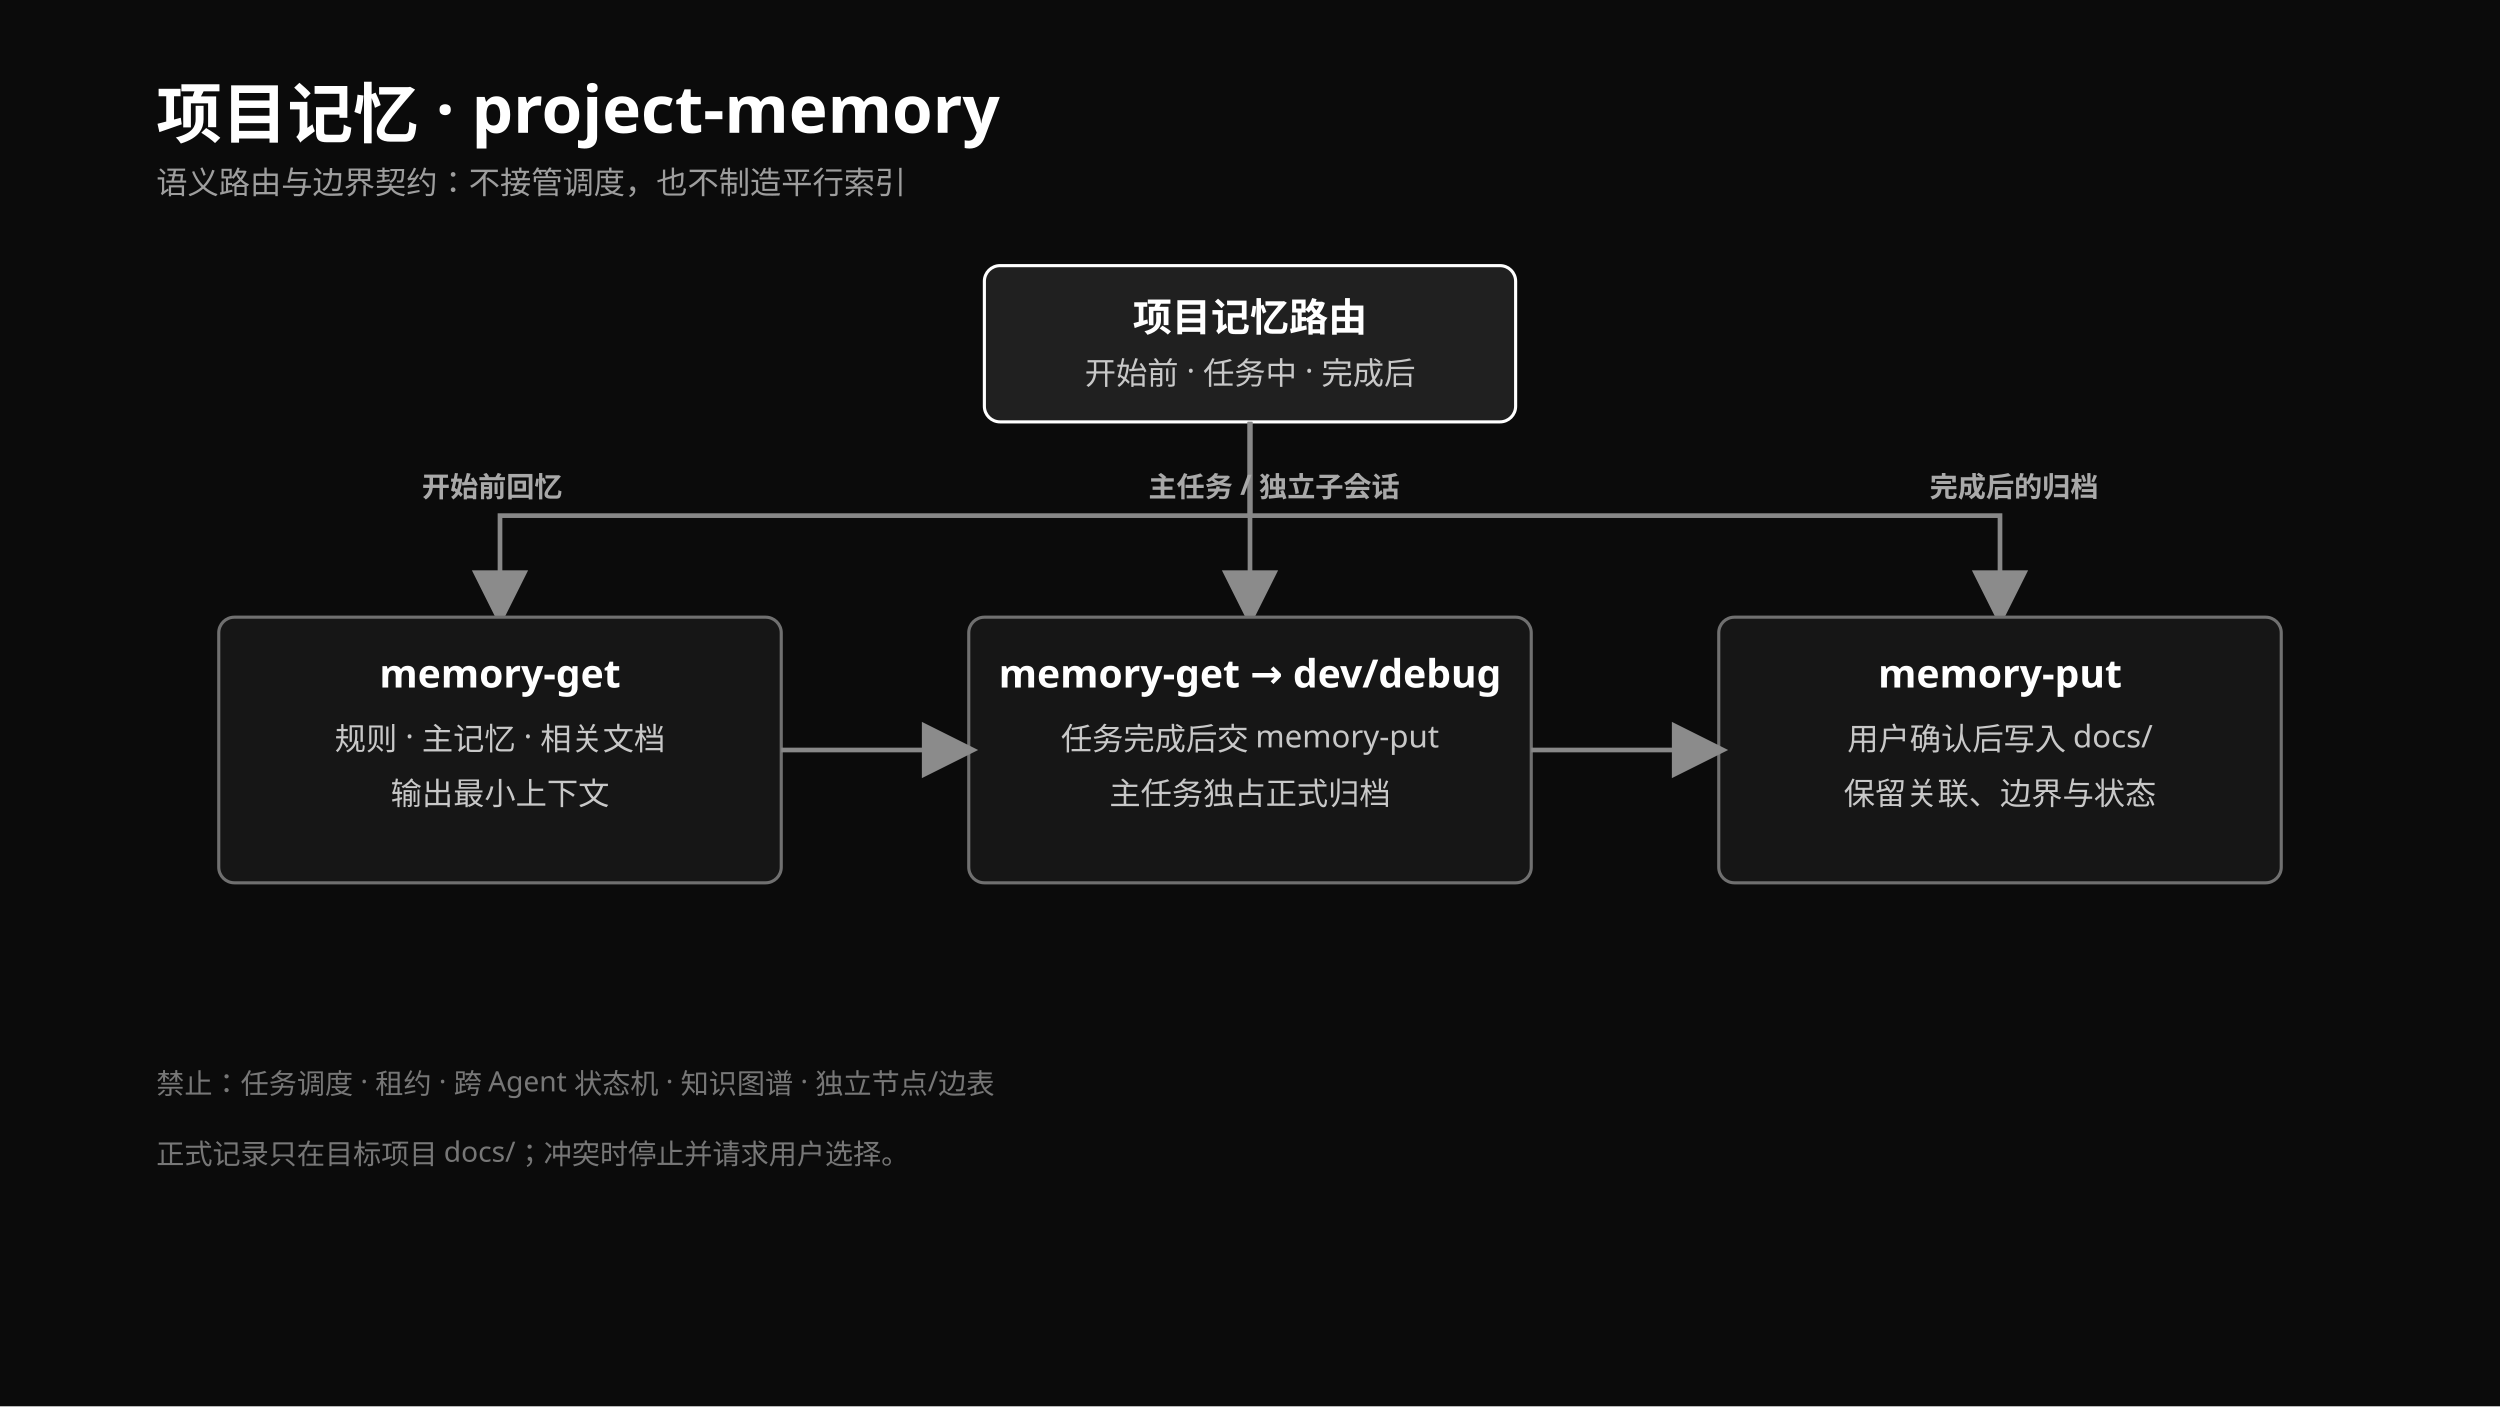
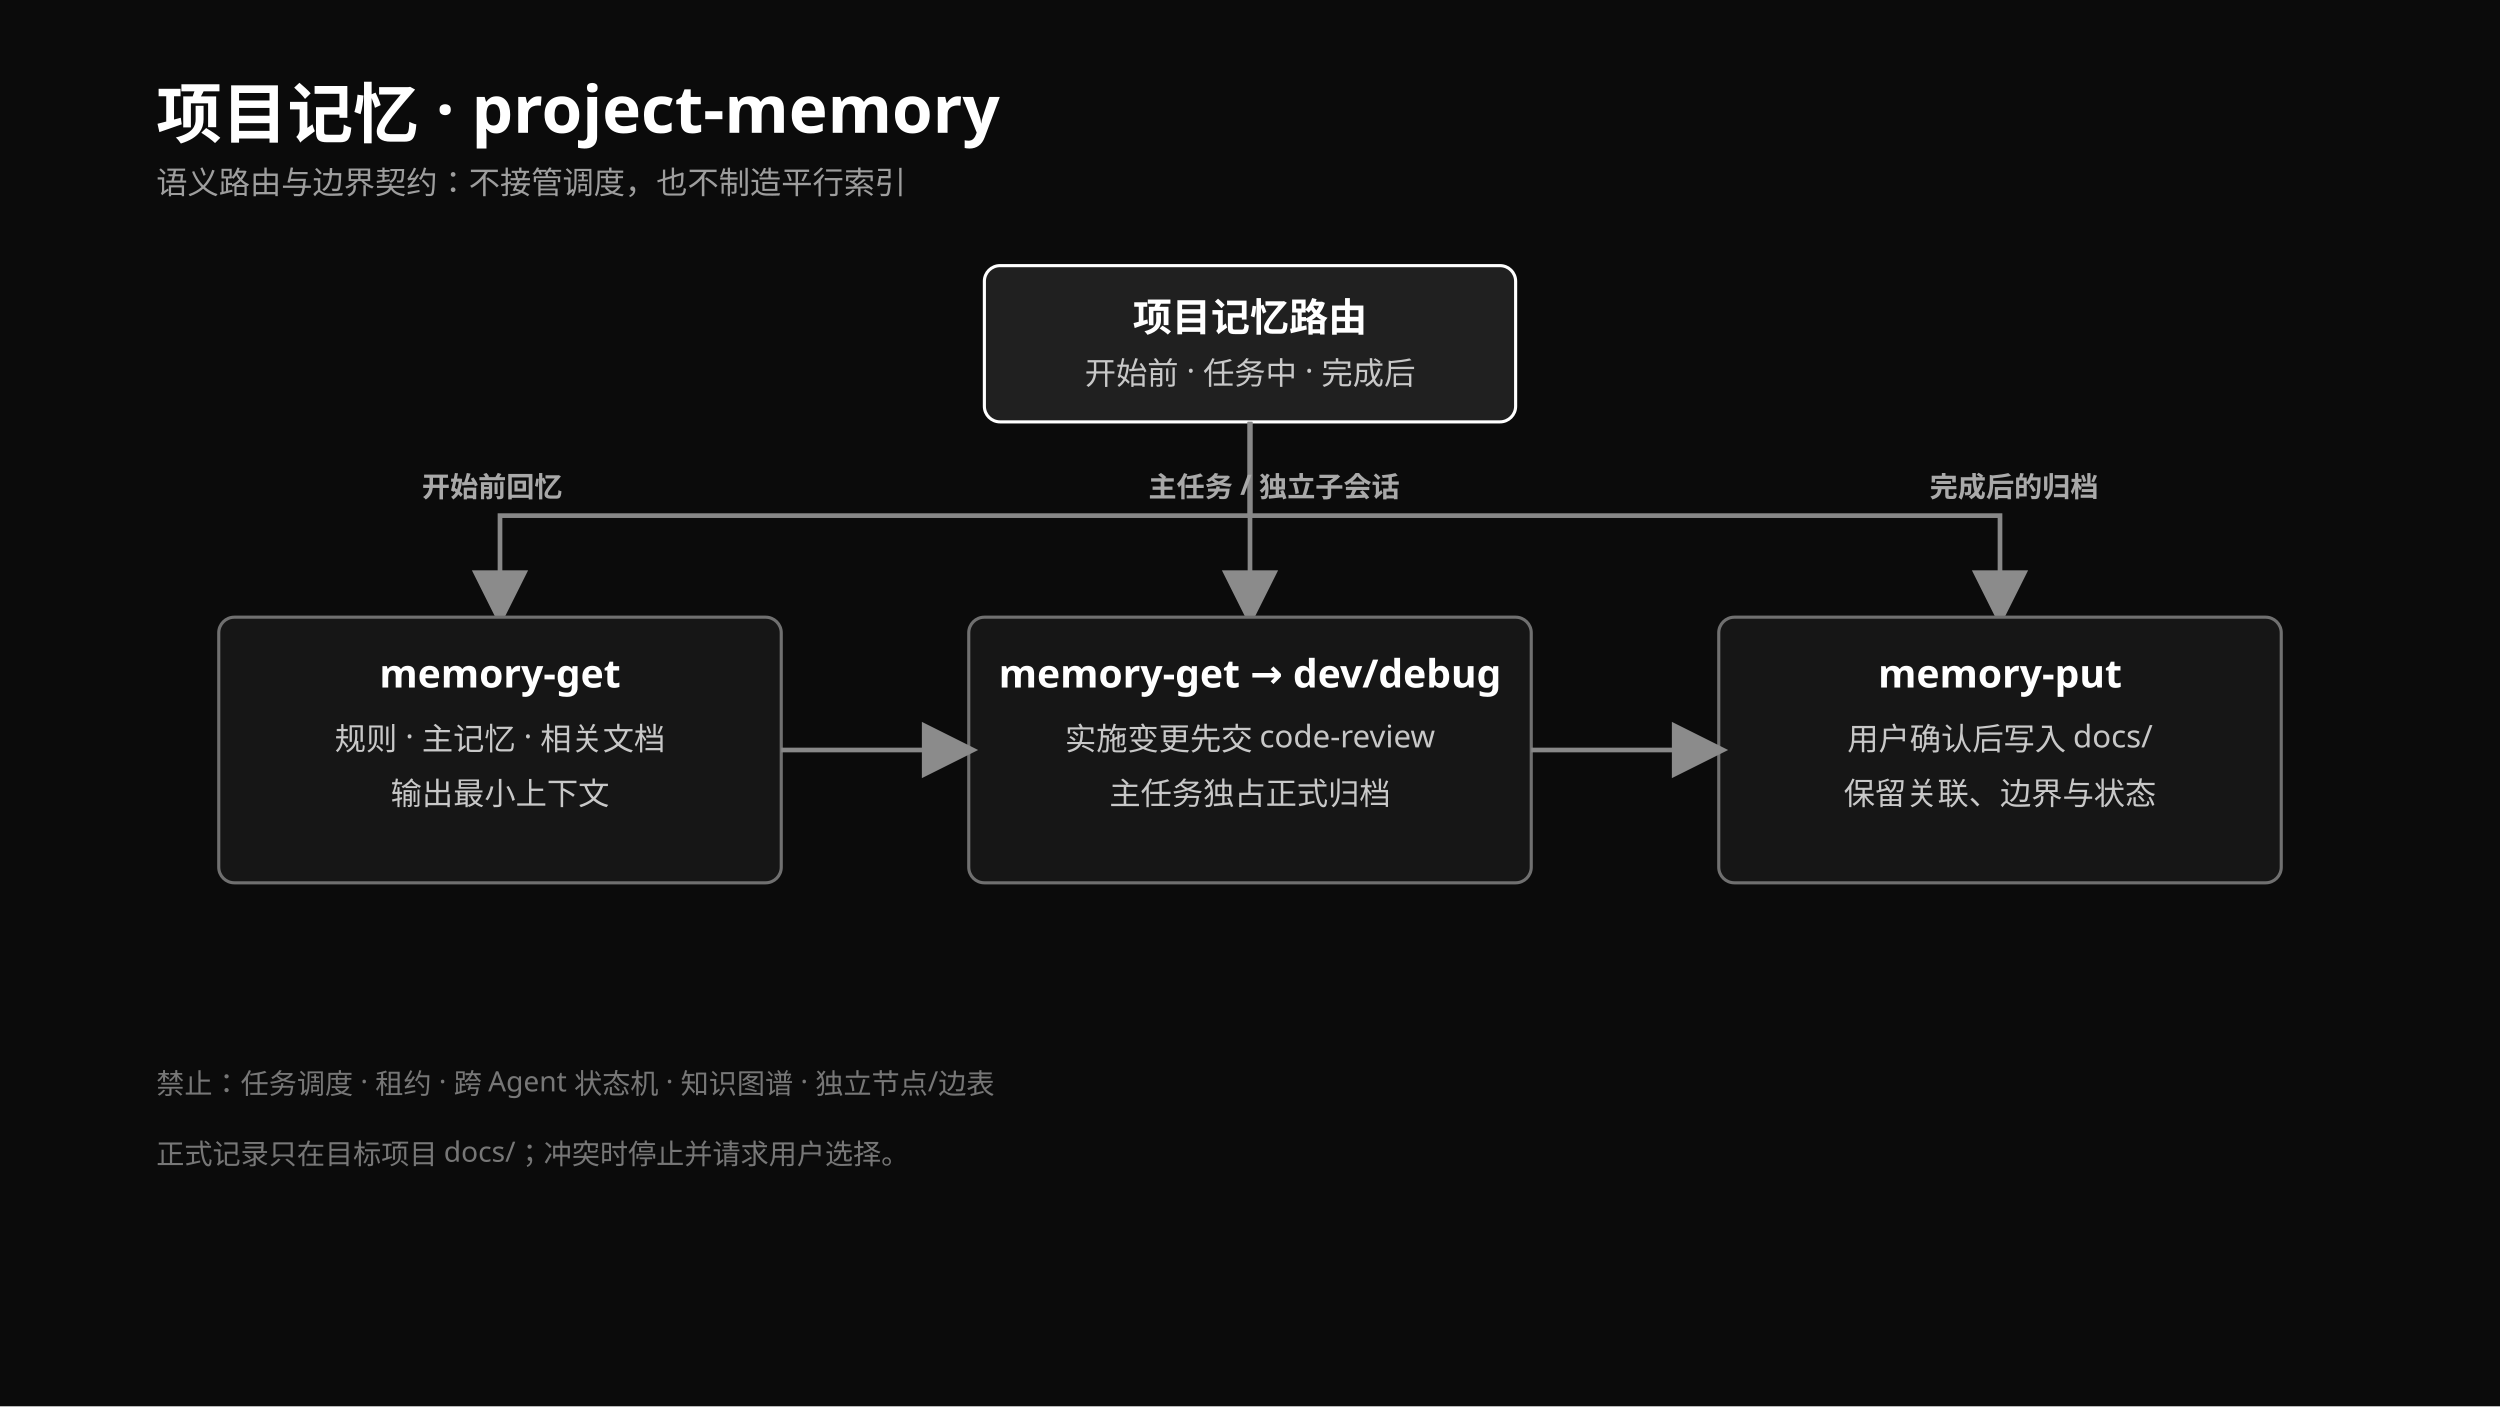
<svg xmlns="http://www.w3.org/2000/svg" width="1600" height="900" viewBox="0 0 1600 900" role="img" aria-labelledby="title desc">
  <defs>
    <marker id="arrow" markerWidth="12" markerHeight="12" refX="10" refY="6" orient="auto">
      <path d="M0,0 L12,6 L0,12 Z" fill="#8b8b8b" />
    </marker>
    <style>
      .bg{fill:#0b0b0b}.title{fill:#fff;font:700 42px "Segoe UI","Microsoft YaHei",sans-serif}.subtitle{fill:#9e9e9e;font:400 20px "Segoe UI","Microsoft YaHei",sans-serif}.node{fill:#161616;stroke:#707070;stroke-width:2}.node-strong{fill:#202020;stroke:#fff;stroke-width:2}.node-title{fill:#fff;font:700 25px "Segoe UI","Microsoft YaHei",sans-serif}.node-body{fill:#c8c8c8;font:400 20px "Segoe UI","Microsoft YaHei",sans-serif}.line{fill:none;stroke:#888;stroke-width:3;marker-end:url(#arrow)}.label{fill:#a9a9a9;font:600 18px "Segoe UI","Microsoft YaHei",sans-serif}.note{fill:#777;font:400 18px "Segoe UI","Microsoft YaHei",sans-serif}
    </style>
  </defs>
  <rect class="bg" width="1600" height="900" />
  <text class="title" x="100" y="88">项目记忆 · project-memory</text>
  <text class="subtitle" x="100" y="124">语义路由与边界契约：不接管调度，也不制造平行索引</text>
  <rect class="node-strong" x="630" y="170" width="340" height="100" rx="10" />
  <text class="node-title" x="800" y="212" text-anchor="middle">项目记忆路由</text>
  <text class="node-body" x="800" y="246" text-anchor="middle">开始前 · 任务中 · 完成后</text>
  <path class="line" d="M800 270 V330 H320 V395" />
  <path class="line" d="M800 270 V330 H800 V395" />
  <path class="line" d="M800 270 V330 H1280 V395" />
  <text class="label" x="270" y="318">开始前回忆</text>
  <text class="label" x="735" y="318">主任务 / 独立子会话</text>
  <text class="label" x="1235" y="318">完成后的归档</text>
  <rect class="node" x="140" y="395" width="360" height="170" rx="10" />
  <text class="node-title" x="320" y="440" text-anchor="middle">memory-get</text>
  <text class="node-body" x="320" y="480" text-anchor="middle">规则 · 主记忆 · 相关文档</text>
  <text class="node-body" x="320" y="515" text-anchor="middle">输出最小上下文</text>
  <rect class="node" x="620" y="395" width="360" height="170" rx="10" />
  <text class="node-title" x="800" y="440" text-anchor="middle">memory-get → dev/debug</text>
-   <text class="node-body" x="800" y="480" text-anchor="middle">任务完成后交 memory-put</text>
+   <text class="node-body" x="800" y="480" text-anchor="middle">实施变更先交 code-review</text>
  <text class="node-body" x="800" y="515" text-anchor="middle">主任务独占正式归档</text>
  <rect class="node" x="1100" y="395" width="360" height="170" rx="10" />
  <text class="node-title" x="1280" y="440" text-anchor="middle">memory-put</text>
  <text class="node-body" x="1280" y="480" text-anchor="middle">用户确认后写入 docs/</text>
  <text class="node-body" x="1280" y="515" text-anchor="middle">保留关联、边界与状态</text>
  <path class="line" d="M500 480 H620" />
  <path class="line" d="M980 480 H1100" />
  <text class="note" x="100" y="700">禁止：任务调度 · 租约 · 跨 Agent 状态机 · 知识图谱 · 独立节点/边表</text>
  <text class="note" x="100" y="745">正式记录只在目标项目 docs/；冲突时停止并请求用户选择。</text>
</svg>
